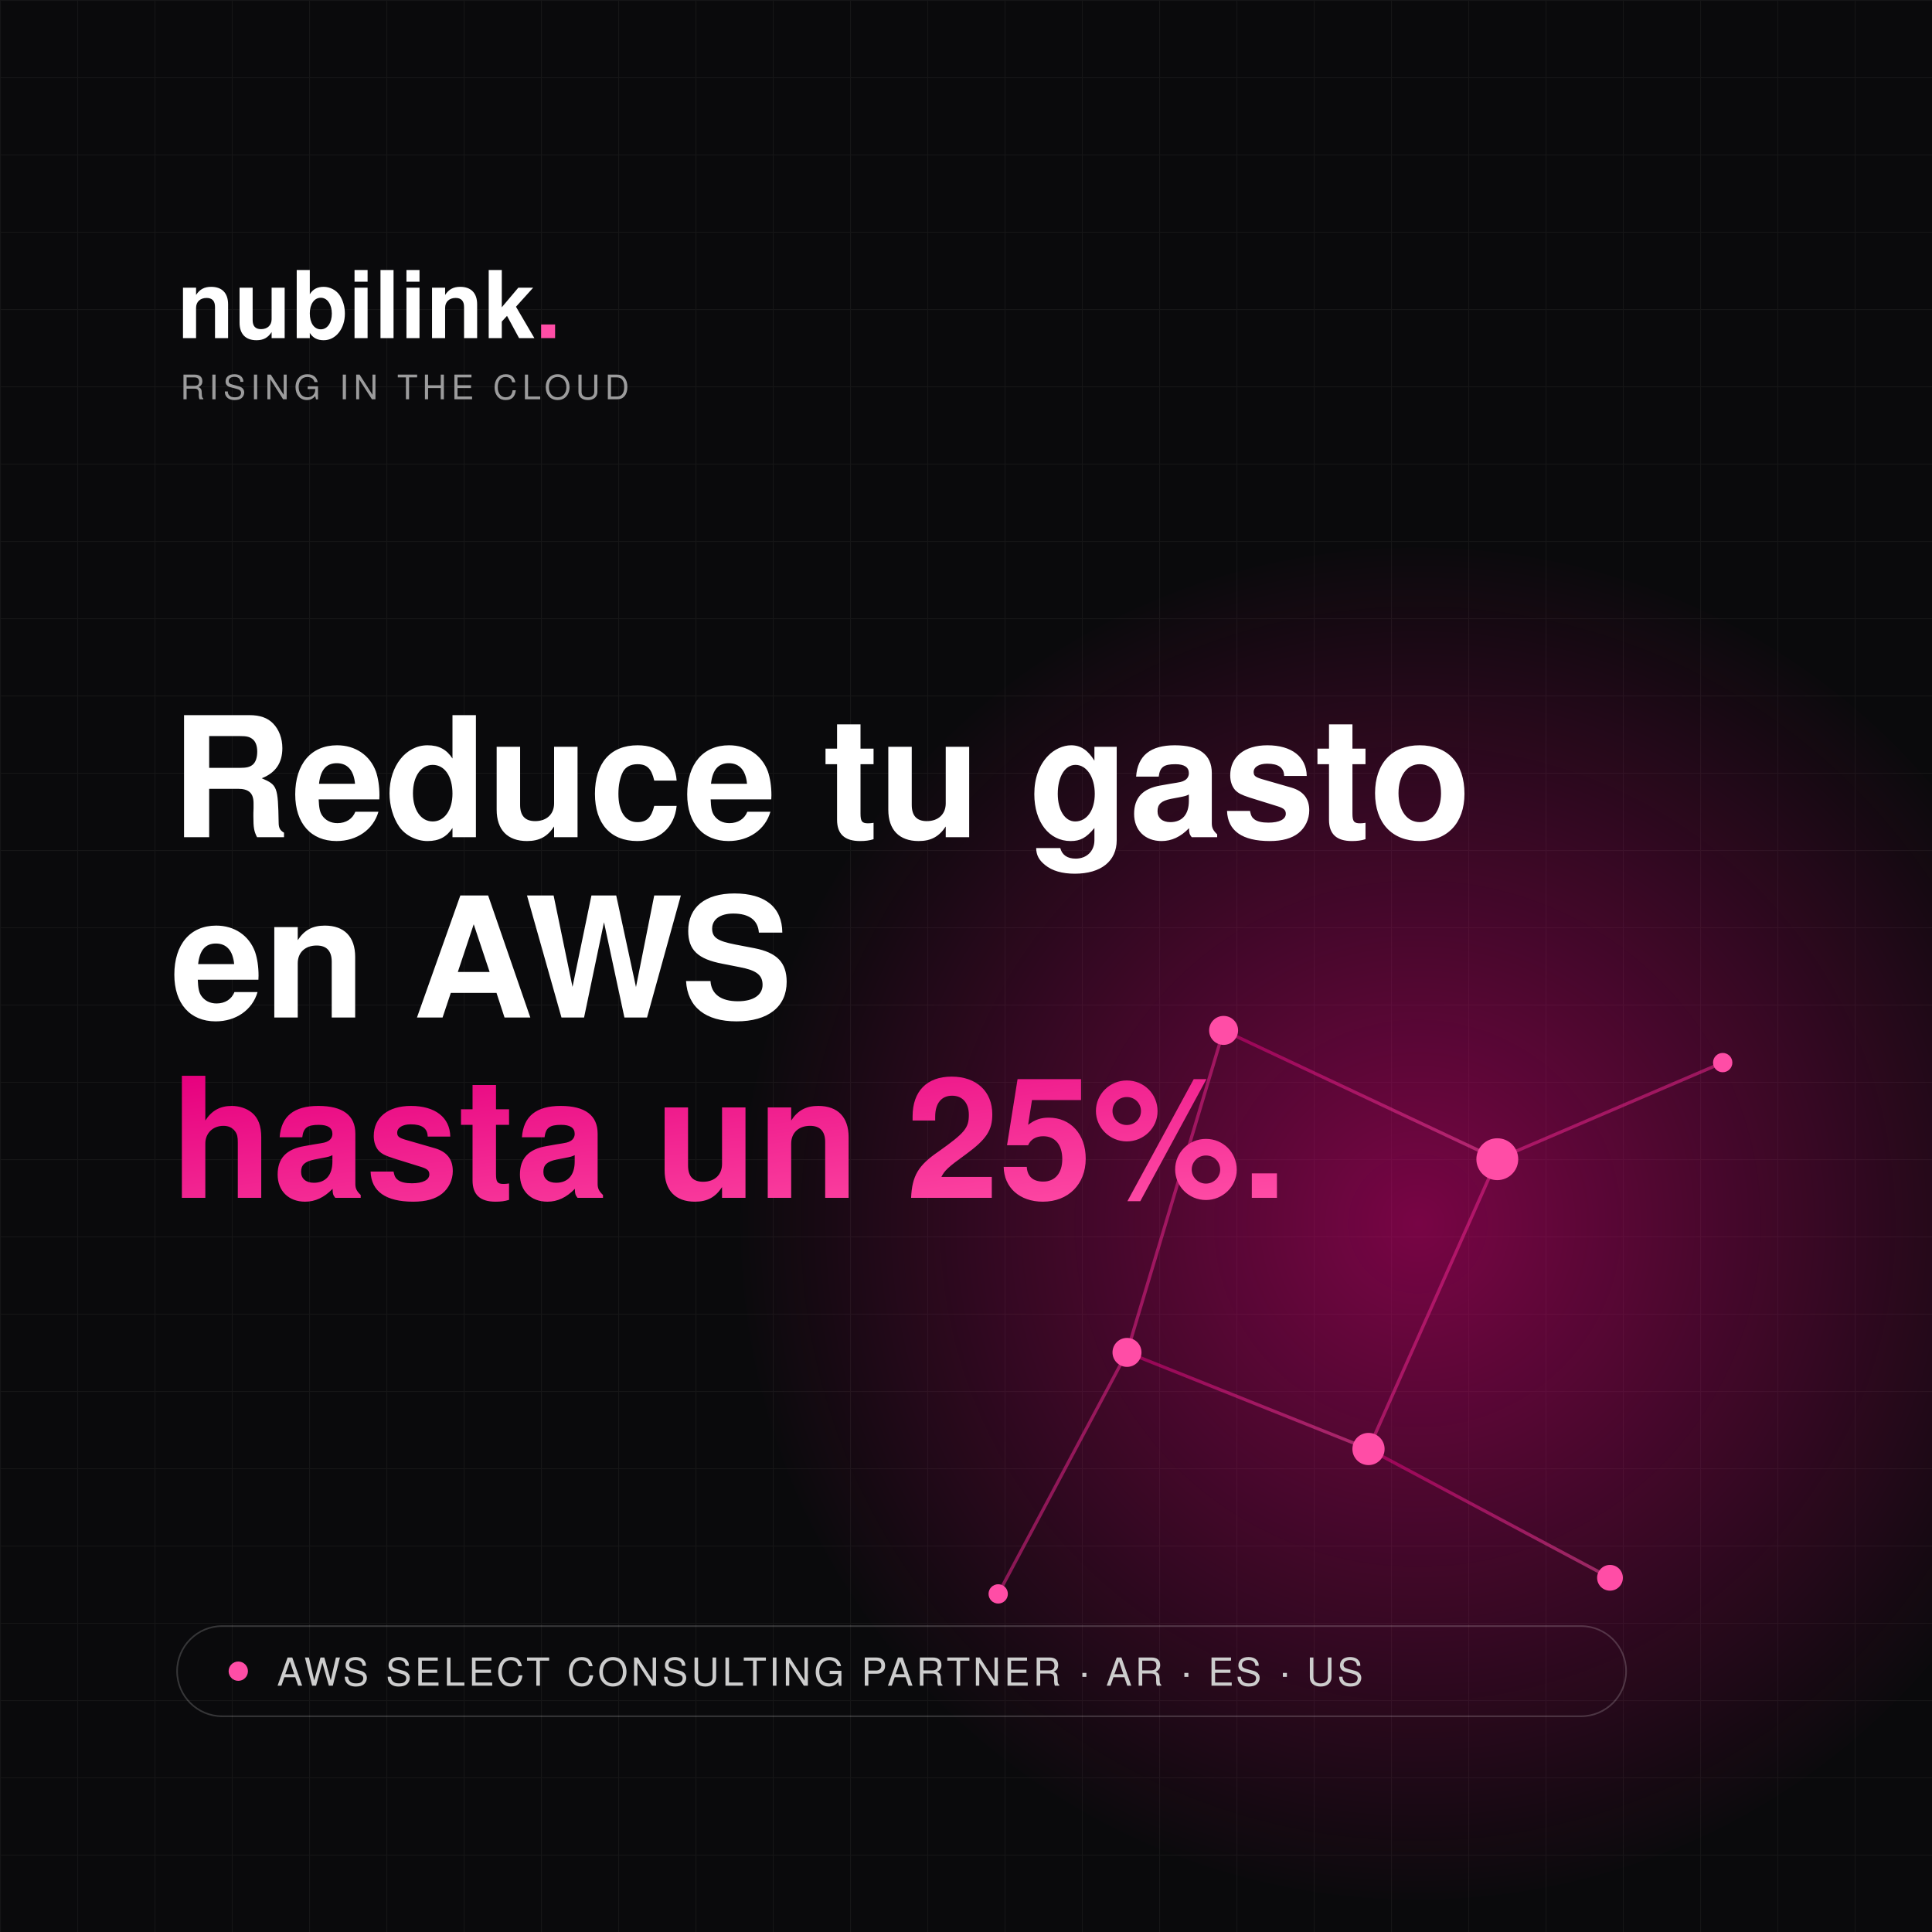
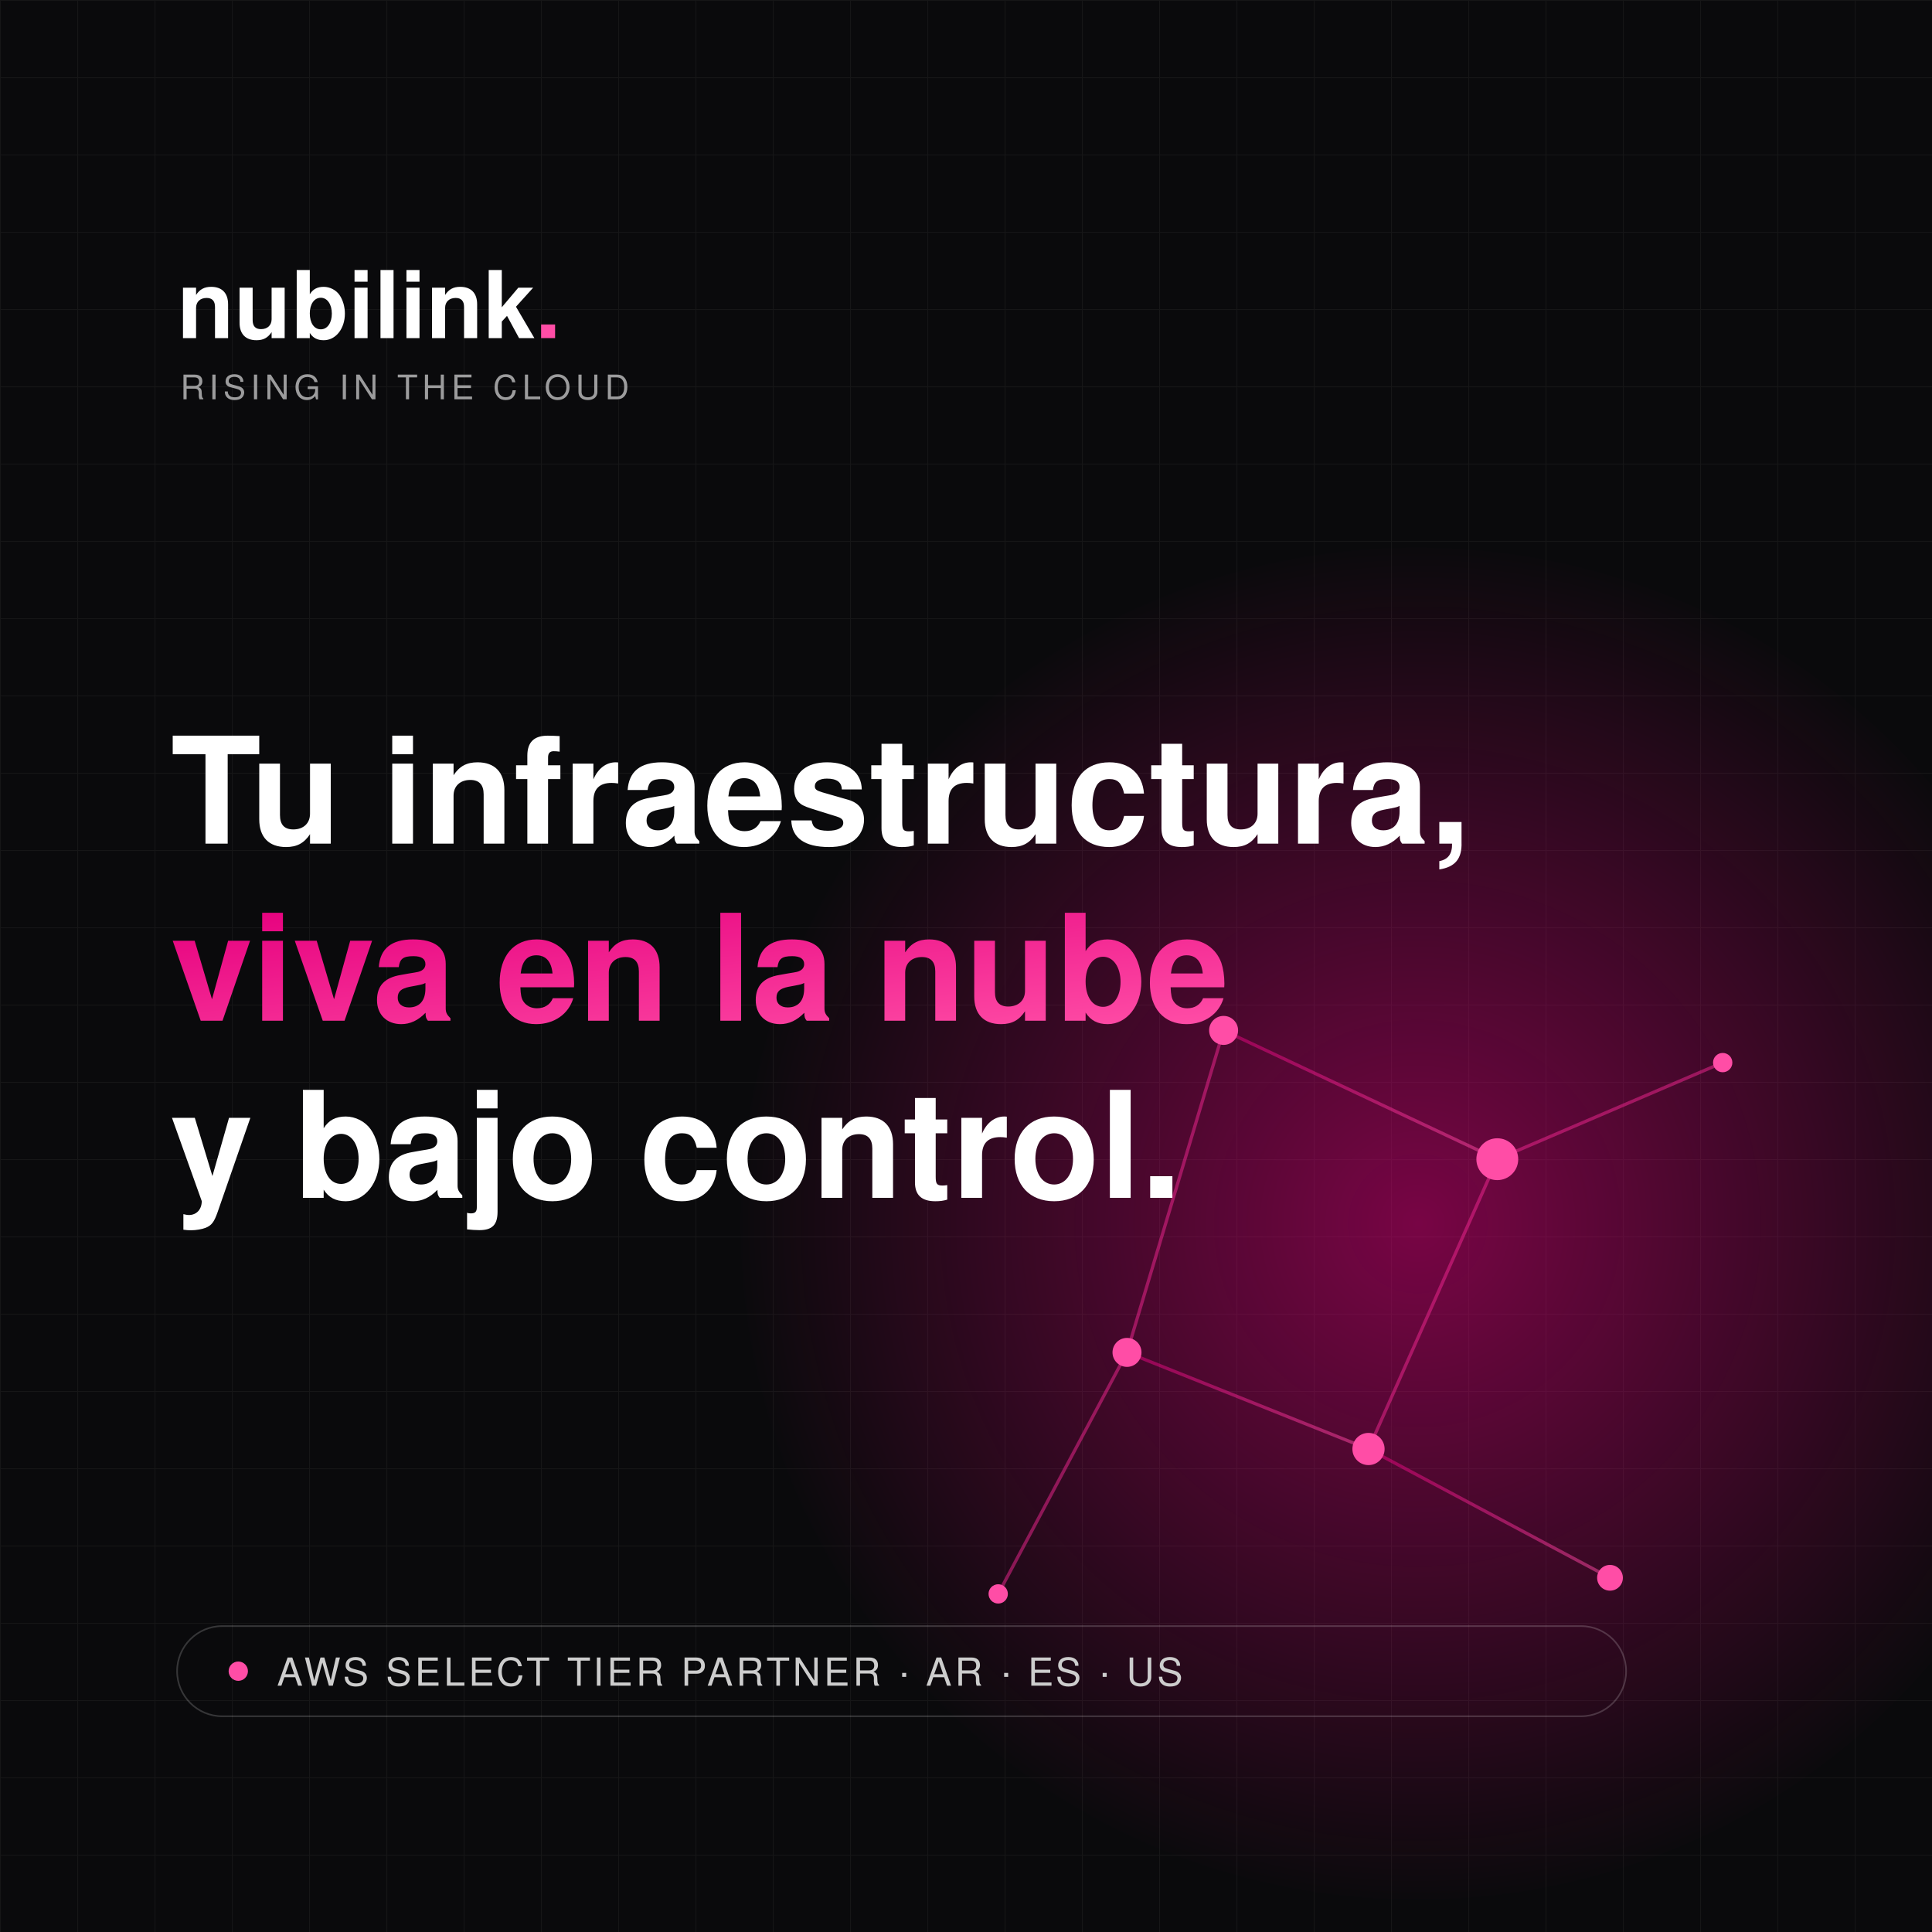
<svg xmlns="http://www.w3.org/2000/svg" width="1200" height="1200" viewBox="0 0 1200 1200">
  <defs>
    <linearGradient id="mag" x1="0" y1="0" x2="1" y2="1">
      <stop offset="0" stop-color="#E6007E" />
      <stop offset="1" stop-color="#FF4DA6" />
    </linearGradient>
    <radialGradient id="glow" cx="50%" cy="50%" r="50%">
      <stop offset="0" stop-color="#E6007E" stop-opacity="0.5" />
      <stop offset="100%" stop-color="#E6007E" stop-opacity="0" />
    </radialGradient>
    <pattern id="grid" width="48" height="48" patternUnits="userSpaceOnUse">
      <path d="M48 0H0V48" fill="none" stroke="#ffffff" stroke-opacity="0.05" stroke-width="1" />
    </pattern>
  </defs>
  <rect width="1200" height="1200" fill="#0A0A0C" />
  <rect width="1200" height="1200" fill="url(#grid)" />
  <circle cx="880" cy="760" r="420" fill="url(#glow)" />
  <g stroke="url(#mag)" stroke-width="2" opacity="0.5">
    <line x1="760" y1="640" x2="930" y2="720" />
    <line x1="930" y1="720" x2="850" y2="900" />
    <line x1="850" y1="900" x2="700" y2="840" />
    <line x1="700" y1="840" x2="760" y2="640" />
    <line x1="930" y1="720" x2="1070" y2="660" />
    <line x1="850" y1="900" x2="1000" y2="980" />
    <line x1="700" y1="840" x2="620" y2="990" />
  </g>
  <g fill="#FF4DA6">
    <circle cx="760" cy="640" r="9" />
    <circle cx="930" cy="720" r="13" />
    <circle cx="850" cy="900" r="10" />
    <circle cx="700" cy="840" r="9" />
    <circle cx="1070" cy="660" r="6" />
    <circle cx="1000" cy="980" r="8" />
    <circle cx="620" cy="990" r="6" />
  </g>
  <text x="110" y="210" font-family="Helvetica, Arial, sans-serif" font-size="58" font-weight="700" fill="#ffffff">nubilink<tspan fill="#FF4DA6">.</tspan>
  </text>
  <text x="112" y="248" font-family="Helvetica, Arial, sans-serif" font-size="21" letter-spacing="3" fill="#9C9C9D">RISING IN THE CLOUD</text>
-   <text x="106" y="520" font-family="Helvetica, Arial, sans-serif" font-size="104" font-weight="700" fill="#ffffff">Reduce tu gasto</text>
-   <text x="106" y="632" font-family="Helvetica, Arial, sans-serif" font-size="104" font-weight="700" fill="#ffffff">en AWS</text>
-   <text x="106" y="744" font-family="Helvetica, Arial, sans-serif" font-size="104" font-weight="700" fill="url(#mag)">hasta un 25%.</text>
+   <text x="106" y="524" font-family="Helvetica, Arial, sans-serif" font-size="92" font-weight="700" fill="#ffffff">Tu infraestructura,</text>
+   <text x="106" y="634" font-family="Helvetica, Arial, sans-serif" font-size="92" font-weight="700" fill="url(#mag)">viva en la nube</text>
+   <text x="106" y="744" font-family="Helvetica, Arial, sans-serif" font-size="92" font-weight="700" fill="#ffffff">y bajo control.</text>
  <rect x="110" y="1010" width="900" height="56" rx="28" fill="none" stroke="#ffffff" stroke-opacity="0.18" />
  <circle cx="148" cy="1038" r="6" fill="#FF4DA6" />
-   <text x="172" y="1047" font-family="Helvetica, Arial, sans-serif" font-size="24" letter-spacing="2" fill="#CDCDCD">AWS SELECT CONSULTING PARTNER · AR · ES · US</text>
+   <text x="172" y="1047" font-family="Helvetica, Arial, sans-serif" font-size="24" letter-spacing="2" fill="#CDCDCD">AWS SELECT TIER PARTNER · AR · ES · US</text>
</svg>
